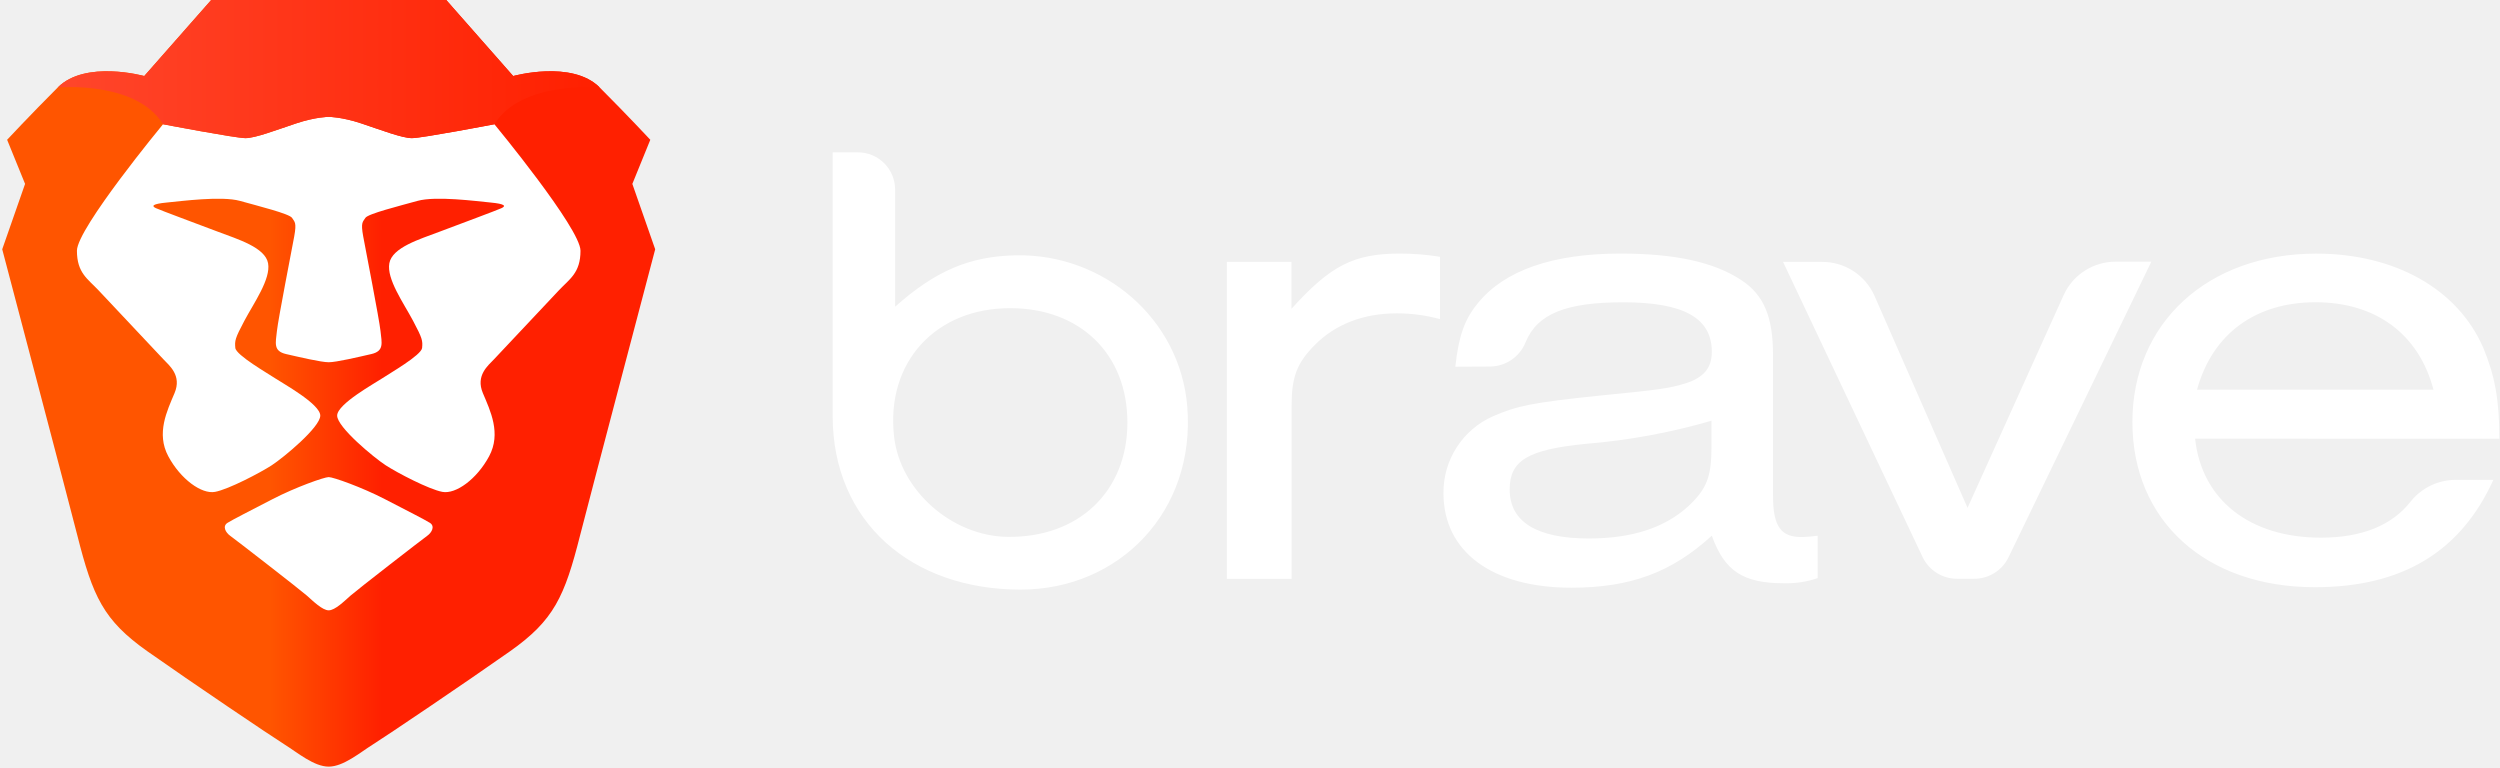
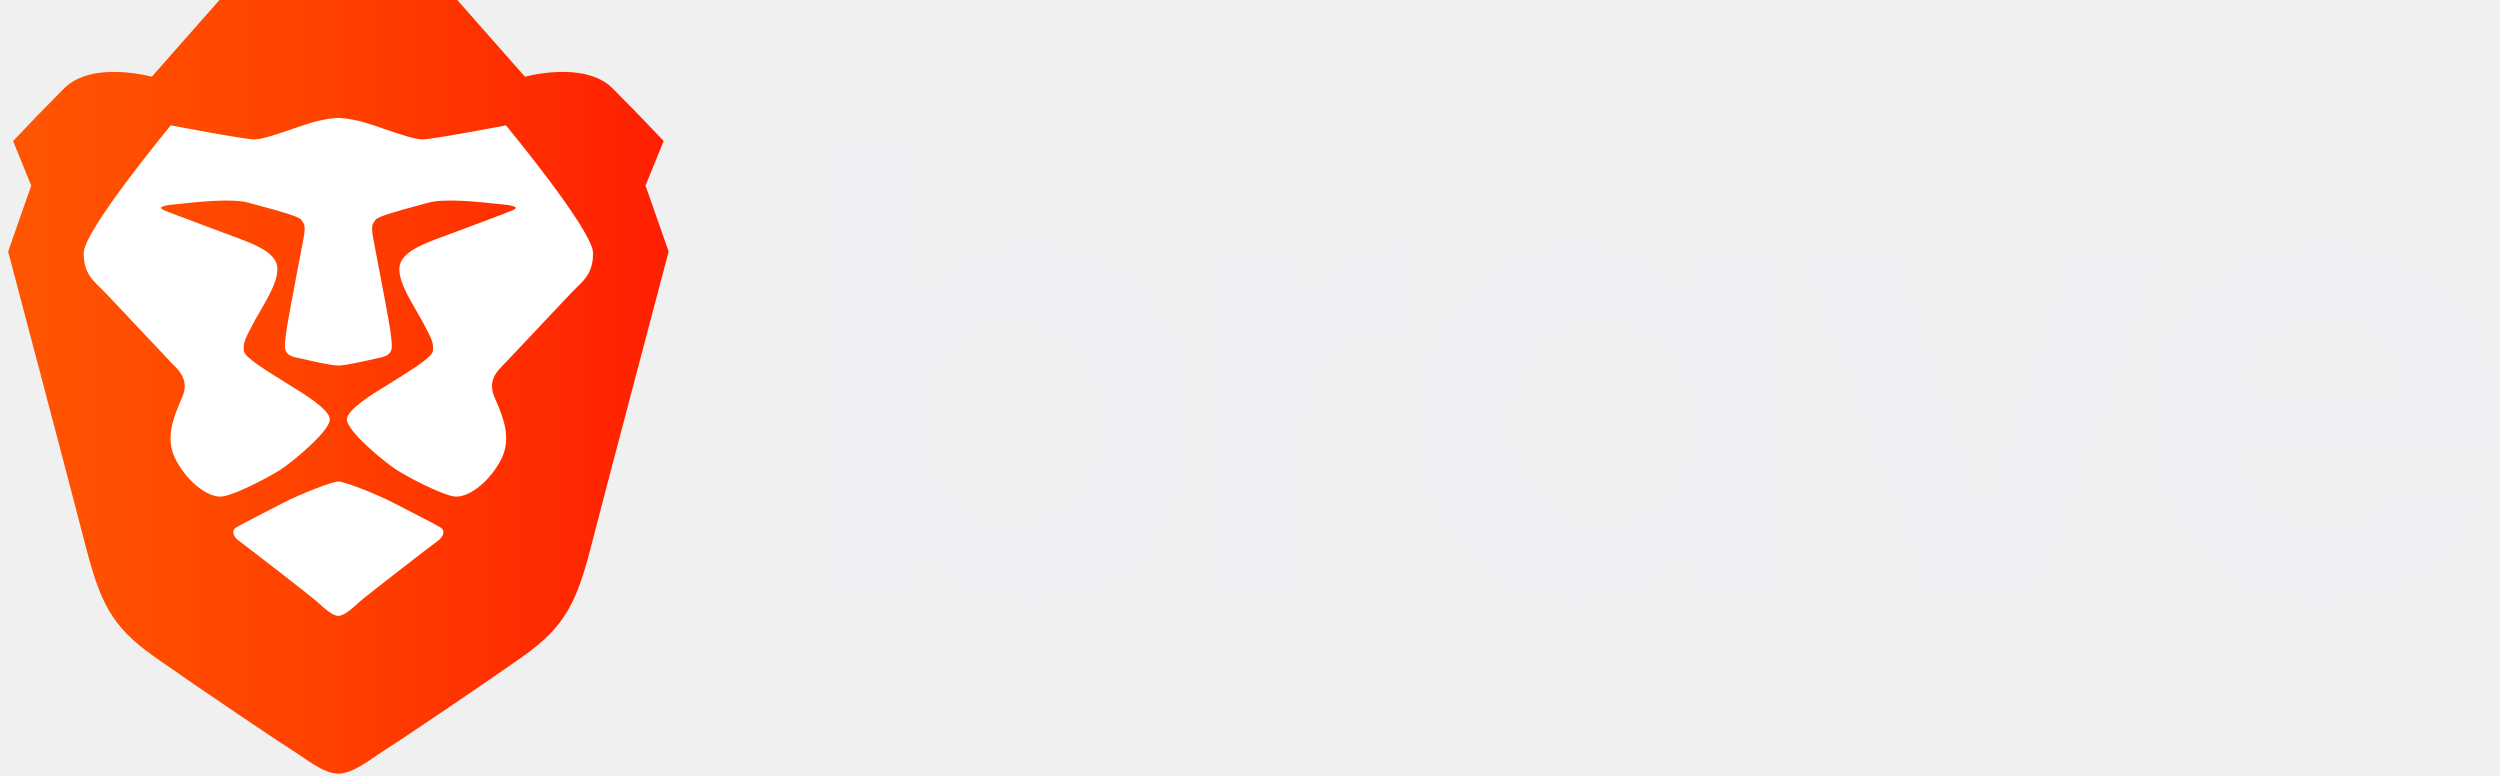
- <svg xmlns="http://www.w3.org/2000/svg" xmlns:xlink="http://www.w3.org/1999/xlink" width="430" height="132" viewBox="0 0 430 132">
+ <svg xmlns="http://www.w3.org/2000/svg" width="129" height="40" fill="none">
+   <path fill-rule="evenodd" clip-rule="evenodd" d="m33.307 9.576.938-2.298S33.052 6 31.603 4.554c-1.448-1.446-4.515-.595-4.515-.595L23.594 0H11.325L7.832 3.959s-3.067-.851-4.516.595A123.965 123.965 0 0 0 .675 7.278l.937 2.298L.42 12.98s3.509 13.273 3.92 14.894c.81 3.191 1.363 4.425 3.663 6.042s6.476 4.426 7.157 4.851c.682.426 1.534 1.15 2.3 1.15.768 0 1.62-.724 2.301-1.15.682-.425 4.857-3.234 7.157-4.85 2.3-1.618 2.855-2.852 3.664-6.043.411-1.621 3.92-14.894 3.92-14.894l-1.194-3.404Z" fill="url(#a)" />
+   <path d="M21.805 7.193c.511 0 4.303-.724 4.303-.724s4.493 5.426 4.493 6.586c0 .958-.386 1.334-.841 1.775a8.084 8.084 0 0 0-.292.293l-3.37 3.573c-.033.036-.07.073-.11.113-.336.337-.83.835-.482 1.66l.072.17c.383.894.856 1.999.254 3.118-.64 1.191-1.737 1.986-2.44 1.854-.703-.131-2.354-.993-2.96-1.386-.608-.394-2.532-1.979-2.532-2.585 0-.506 1.384-1.348 2.056-1.756.134-.082.24-.146.3-.187.07-.047.186-.119.329-.207.613-.381 1.721-1.069 1.75-1.374.034-.376.02-.486-.474-1.415a19.82 19.82 0 0 0-.356-.627c-.47-.81-.998-1.716-.881-2.365.132-.733 1.281-1.153 2.255-1.51l.355-.13 1.014-.38c.973-.364 2.053-.769 2.23-.85.248-.114.184-.223-.563-.293l-.363-.038c-.924-.098-2.63-.279-3.459-.048l-.538.147c-.931.252-2.073.56-2.182.739a1.53 1.53 0 0 1-.056.083c-.105.149-.173.246-.057.879.034.188.105.56.193 1.018.258 1.342.659 3.436.71 3.906.006.066.014.13.022.19.064.525.107.875-.503 1.014l-.16.037c-.688.157-1.697.389-2.062.389-.365 0-1.375-.232-2.064-.39a73.958 73.958 0 0 0-.158-.036c-.61-.14-.568-.489-.503-1.013l.022-.19c.05-.472.453-2.57.71-3.913.088-.456.159-.824.193-1.012.116-.633.047-.73-.057-.88-.018-.025-.037-.051-.056-.083-.11-.178-1.251-.486-2.183-.738a76.389 76.389 0 0 1-.538-.147c-.829-.23-2.534-.05-3.458.048l-.363.038c-.747.07-.811.179-.564.292.178.082 1.258.486 2.23.85l1.015.38c.114.044.233.087.355.132.973.356 2.123.776 2.255 1.509.117.649-.41 1.555-.882 2.364-.127.22-.25.43-.355.628-.495.93-.508 1.04-.474 1.415.028.305 1.136.992 1.75 1.373.142.09.259.161.328.208.061.041.166.105.3.186.672.41 2.056 1.25 2.056 1.757 0 .606-1.924 2.191-2.53 2.585-.608.393-2.259 1.255-2.961 1.386-.703.132-1.8-.663-2.44-1.854-.603-1.12-.13-2.224.253-3.119l.072-.168c.35-.826-.146-1.324-.482-1.661a3.72 3.72 0 0 1-.11-.113l-3.369-3.573a9.156 9.156 0 0 0-.292-.292c-.455-.442-.841-.818-.841-1.776 0-1.16 4.493-6.586 4.493-6.586s3.791.724 4.303.724c.407 0 1.195-.271 2.016-.554.208-.071.418-.143.625-.212 1.022-.34 1.704-.343 1.704-.343s.681.002 1.704.343c.206.069.416.14.624.212.822.283 1.61.554 2.017.554Z" fill="#fff" />
+   <path d="M21.154 26.384c.802.412 1.37.705 1.585.84.278.173.109.501-.144.68-.254.179-3.659 2.812-3.989 3.103l-.134.12c-.318.287-.724.652-1.012.652-.288 0-.695-.366-1.013-.652a16.344 16.344 0 0 0-.133-.12c-.33-.29-3.736-2.924-3.989-3.103-.253-.179-.423-.507-.145-.68.215-.135.784-.428 1.587-.841l.762-.393c1.2-.62 2.697-1.149 2.93-1.149.234 0 1.73.528 2.931 1.149l.764.394Z" fill="#fff" />
+   <path d="M49.872 13.47c1.015-.534 2.175-.801 3.477-.801 1.517 0 2.89.375 4.116 1.122 1.227.747 2.2 1.81 2.916 3.189.715 1.378 1.072 2.973 1.072 4.79 0 1.817-.357 3.425-1.072 4.823-.715 1.398-1.69 2.483-2.916 3.253-1.23.77-2.602 1.154-4.116 1.154-1.326 0-2.483-.262-3.477-.785-.994-.523-1.79-1.2-2.386-2.035v2.532H43V7h4.486v8.555c.575-.854 1.372-1.55 2.386-2.081v-.003ZM56.218 19c-.439-.78-1.015-1.372-1.73-1.78a4.62 4.62 0 0 0-2.322-.607 4.44 4.44 0 0 0-2.291.625c-.715.416-1.294 1.02-1.73 1.811-.439.791-.657 1.721-.657 2.788 0 1.067.218 1.997.657 2.788.44.79 1.015 1.392 1.73 1.811.715.416 1.48.625 2.29.625.812 0 1.608-.212 2.323-.64.715-.427 1.294-1.034 1.73-1.825.439-.79.657-1.73.657-2.82 0-1.09-.218-1.991-.657-2.77V19Zm13.328-5.497c.93-.535 1.992-.802 3.19-.802v4.709h-1.187c-1.41 0-2.473.331-3.189.994-.715.663-1.072 1.817-1.072 3.46v8.842h-4.486v-17.75h4.486v2.756a6.307 6.307 0 0 1 2.258-2.212v.003Zm4.838 3.494c.715-1.39 1.686-2.456 2.915-3.203 1.227-.748 2.602-1.123 4.117-1.123 1.325 0 2.482.268 3.476.803.995.535 1.788 1.206 2.387 2.017V12.96h4.517v17.75H87.28v-2.596c-.575.835-1.372 1.524-2.387 2.067-1.014.544-2.183.817-3.508.817-1.495 0-2.858-.384-4.085-1.154-1.23-.77-2.2-1.852-2.915-3.253-.715-1.398-1.073-3.006-1.073-4.823 0-1.816.358-3.386 1.073-4.773v.003Zm12.255 2.035c-.427-.78-1.002-1.378-1.73-1.794a4.635 4.635 0 0 0-2.34-.625c-.834 0-1.601.204-2.307.608-.704.407-1.276 1-1.716 1.779-.438.78-.657 1.703-.657 2.77s.219 2.003.657 2.803c.44.802 1.015 1.415 1.73 1.843.715.427 1.48.64 2.29.64.812 0 1.614-.21 2.341-.626.727-.415 1.302-1.014 1.73-1.793.427-.78.64-1.715.64-2.803 0-1.087-.216-2.023-.64-2.802h.002Zm15.669 7.546 4.486-13.619h4.773l-6.57 17.75h-5.448l-6.537-17.75h4.805l4.485 13.62h.006Zm26.244-3.398h-12.976c.107 1.282.555 2.285 1.346 3.012.79.727 1.761 1.09 2.915 1.09 1.666 0 2.852-.715 3.558-2.148h4.838c-.512 1.709-1.495 3.113-2.948 4.212-1.454 1.102-3.236 1.651-5.352 1.651-1.709 0-3.241-.378-4.599-1.137-1.357-.758-2.412-1.83-3.171-3.22-.759-1.39-1.137-2.992-1.137-4.806s.372-3.45 1.122-4.837c.747-1.39 1.794-2.456 3.14-3.203 1.346-.748 2.895-1.123 4.645-1.123 1.75 0 3.198.364 4.535 1.09a7.678 7.678 0 0 1 3.108 3.094c.735 1.334 1.104 2.869 1.104 4.598 0 .64-.043 1.219-.128 1.73v-.003Zm-4.517-3.011c-.02-1.154-.439-2.079-1.25-2.77-.811-.696-1.805-1.041-2.98-1.041-1.11 0-2.046.337-2.802 1.008-.759.672-1.224 1.608-1.393 2.803h8.428-.003Z" fill="#F0F0F4" />
  <defs>
-     <linearGradient x1="0%" y1="50.706%" x2="100%" y2="50.706%" id="a">
-       <stop stop-color="#F50" offset="0%" />
-       <stop stop-color="#F50" offset="40.988%" />
-       <stop stop-color="#FF2000" offset="58.198%" />
-       <stop stop-color="#FF2000" offset="100%" />
+     <linearGradient id="a" x1=".419" y1="40.199" x2="34.5" y2="40.199" gradientUnits="userSpaceOnUse">
+       <stop stop-color="#FF5601" />
+       <stop offset=".5" stop-color="#FF4000" />
+       <stop offset="1" stop-color="#FF1F01" />
    </linearGradient>
-     <linearGradient x1="2.148%" y1="50.706%" x2="100%" y2="50.706%" id="b">
-       <stop stop-color="#FF452A" offset="0%" />
-       <stop stop-color="#FF2000" offset="100%" />
-     </linearGradient>
-     <path d="M87.884 13.077L76.372 0H35.94L24.428 13.077S14.32 10.266 9.547 15.045c0 0 13.477-1.218 18.11 6.325 0 0 12.495 2.39 14.18 2.39 1.684 0 5.334-1.406 8.704-2.53 3.369-1.125 5.615-1.133 5.615-1.133s2.246.008 5.616 1.133c3.37 1.124 7.02 2.53 8.704 2.53 1.685 0 14.18-2.39 14.18-2.39 4.632-7.543 18.11-6.325 18.11-6.325-4.773-4.78-14.882-1.968-14.882-1.968" id="c" />
  </defs>
-   <g fill="none" fill-rule="evenodd">
-     <path d="M143.218 71.53V26.204h4.34a6.4 6.4 0 016.403 6.396v20.154c6.955-6.2 12.87-8.682 20.754-8.84 15.12-.31 28.245 10.91 29.491 25.968 1.49 17.99-11.605 31.531-28.666 31.531-18.73 0-32.322-11.603-32.322-29.883zm10.564 3.559c1.06 9.365 10.012 17.1 19.452 17.25 12.299.187 20.68-7.82 20.68-19.666 0-11.847-8.194-19.667-20.146-19.667-12.777-.028-21.439 9.244-19.986 22.083zm68.348-30.043v8.073c6.759-7.492 10.761-9.505 18.673-9.505 2.302.002 4.6.187 6.872.552V54.89c-2.425-.666-4.929-1-7.444-.993-5.727 0-10.536 1.873-14.06 5.413-3.094 3.1-4.013 5.525-4.013 10.395V99.56h-11.137V45.046h11.109zm28.188 18.028c.572-5.31 1.603-8.185 3.89-10.948 4.584-5.619 12.834-8.512 24.514-8.512 9.28 0 16.04 1.442 20.736 4.532 3.9 2.538 5.502 6.303 5.502 12.933v24.208c0 5.31 1.378 7.183 5.156 7.08a23.6 23.6 0 002.522-.225v7.295a16.51 16.51 0 01-5.84.88c-6.984 0-10.19-2.097-12.365-8.184-6.871 6.302-13.977 8.953-24.167 8.953-13.63 0-21.991-6.19-21.991-16.258a14.309 14.309 0 018.586-13.26c4.125-1.77 6.647-2.323 18.44-3.54 10.077-.993 11.802-1.218 14.66-2.107 3.094-.993 4.472-2.65 4.472-5.413 0-5.863-4.921-8.513-15.233-8.513-9.75 0-14.774 1.93-16.79 6.855a6.646 6.646 0 01-6.14 4.196l-5.952.028zm44.059 9.29a109.176 109.176 0 01-21.654 3.98c-9.965.992-13.059 2.875-13.059 7.847 0 5.526 4.584 8.429 13.63 8.429 7.443 0 13.059-1.873 17.07-5.525 3.207-2.988 4.013-5.086 4.013-10.302v-4.43zm45.146 27.186h-2.868a6.563 6.563 0 01-5.944-3.69l-24.026-50.814h6.675a9.815 9.815 0 019.027 5.778l16.03 36.523 16.564-36.663a9.816 9.816 0 018.98-5.675h6.066l-24.589 50.907a6.563 6.563 0 01-5.915 3.634zm38.031-24.096c1.144 10.507 9.375 17.025 21.646 17.025 6.965 0 12.186-2.07 15.42-6.2a9.94 9.94 0 017.78-3.745h6.46C423.235 94.914 413.167 101 398.159 101c-18.748 0-31.385-11.387-31.385-28.413 0-17.025 12.946-28.965 31.62-28.965 13.508 0 24.372 6.078 28.75 16.257 1.95 4.683 2.747 8.84 2.747 15.583l-52.337-.009zm41.003-8.428c-2.521-9.618-9.965-15.04-20.276-15.04-10.312 0-17.755 5.422-20.39 15.04h40.666z" fill="#ffffff" />
-     <g transform="translate(.382)">
-       <path d="M108.381 31.632l3.089-7.59s-3.93-4.218-8.704-8.997c-4.773-4.78-14.882-1.968-14.882-1.968L76.372 0H35.94L24.428 13.077S14.32 10.266 9.547 15.045C4.773 19.825.842 24.04.842 24.04l3.089 7.59-3.93 11.246S11.56 86.72 12.915 92.075c2.667 10.543 4.492 14.619 12.074 19.96 7.58 5.342 21.339 14.62 23.585 16.025 2.246 1.406 5.054 3.8 7.581 3.8s5.335-2.394 7.581-3.8c2.247-1.406 16.005-10.683 23.586-16.025 7.581-5.341 9.406-9.417 12.073-19.96 1.355-5.354 12.916-49.198 12.916-49.198l-3.93-11.245z" fill="url(#a)" />
-       <path d="M84.655 21.37s14.808 17.922 14.808 21.753c0 3.83-1.863 4.841-3.736 6.833L84.625 61.76c-1.05 1.117-3.238 2.81-1.951 5.858 1.286 3.048 3.183 6.926 1.073 10.86-2.11 3.933-5.725 6.559-8.041 6.125-2.317-.435-7.757-3.281-9.758-4.581-2-1.3-8.34-6.537-8.34-8.54 0-2.003 6.554-5.6 7.764-6.417 1.212-.817 6.735-3.98 6.848-5.221.113-1.242.07-1.606-1.56-4.674-1.63-3.068-4.566-7.162-4.077-9.886.489-2.723 5.223-4.14 8.6-5.417 3.379-1.277 9.883-3.69 10.695-4.065.813-.375.603-.732-1.859-.966-2.46-.234-9.445-1.162-12.594-.283-3.15.879-8.529 2.216-8.965 2.925-.435.709-.82.733-.372 3.179.447 2.445 2.751 14.182 2.975 16.266.223 2.085.66 3.463-1.584 3.977-2.245.514-6.024 1.406-7.323 1.406-1.298 0-5.078-.892-7.323-1.406-2.245-.514-1.807-1.892-1.583-3.977.223-2.084 2.527-13.82 2.975-16.266.447-2.446.063-2.47-.373-3.18-.436-.708-5.816-2.045-8.965-2.924s-10.133.05-12.594.283c-2.462.234-2.672.59-1.86.966.813.375 7.318 2.788 10.696 4.065 3.378 1.277 8.112 2.694 8.6 5.417.489 2.724-2.447 6.818-4.076 9.886-1.63 3.068-1.673 3.432-1.56 4.674.113 1.241 5.636 4.404 6.847 5.221 1.21.817 7.765 4.414 7.765 6.417s-6.34 7.24-8.341 8.54c-2 1.3-7.44 4.146-9.757 4.58-2.317.435-5.932-2.19-8.042-6.124-2.11-3.934-.213-7.812 1.073-10.86 1.287-3.048-.9-4.741-1.95-5.858L16.585 49.956c-1.873-1.992-3.735-3.003-3.735-6.833S27.657 21.37 27.657 21.37s12.495 2.39 14.18 2.39c1.684 0 5.334-1.406 8.704-2.53 3.369-1.125 5.615-1.133 5.615-1.133s2.246.008 5.616 1.133c3.37 1.124 7.02 2.53 8.704 2.53 1.685 0 14.18-2.39 14.18-2.39zm-11.1 68.556c.916.575.357 1.658-.477 2.249-.835.59-12.056 9.29-13.145 10.252-1.089.962-2.689 2.55-3.777 2.55s-2.688-1.588-3.777-2.55c-1.09-.962-12.31-9.661-13.144-10.252-.835-.591-1.394-1.674-.478-2.249.917-.574 3.785-2.024 7.742-4.074 3.956-2.05 8.888-3.793 9.657-3.793.77 0 5.7 1.743 9.658 3.793 3.957 2.05 6.824 3.5 7.741 4.074z" fill="#FFF" />
-       <use fill="url(#b)" xlink:href="#c" />
-     </g>
-   </g>
</svg>
